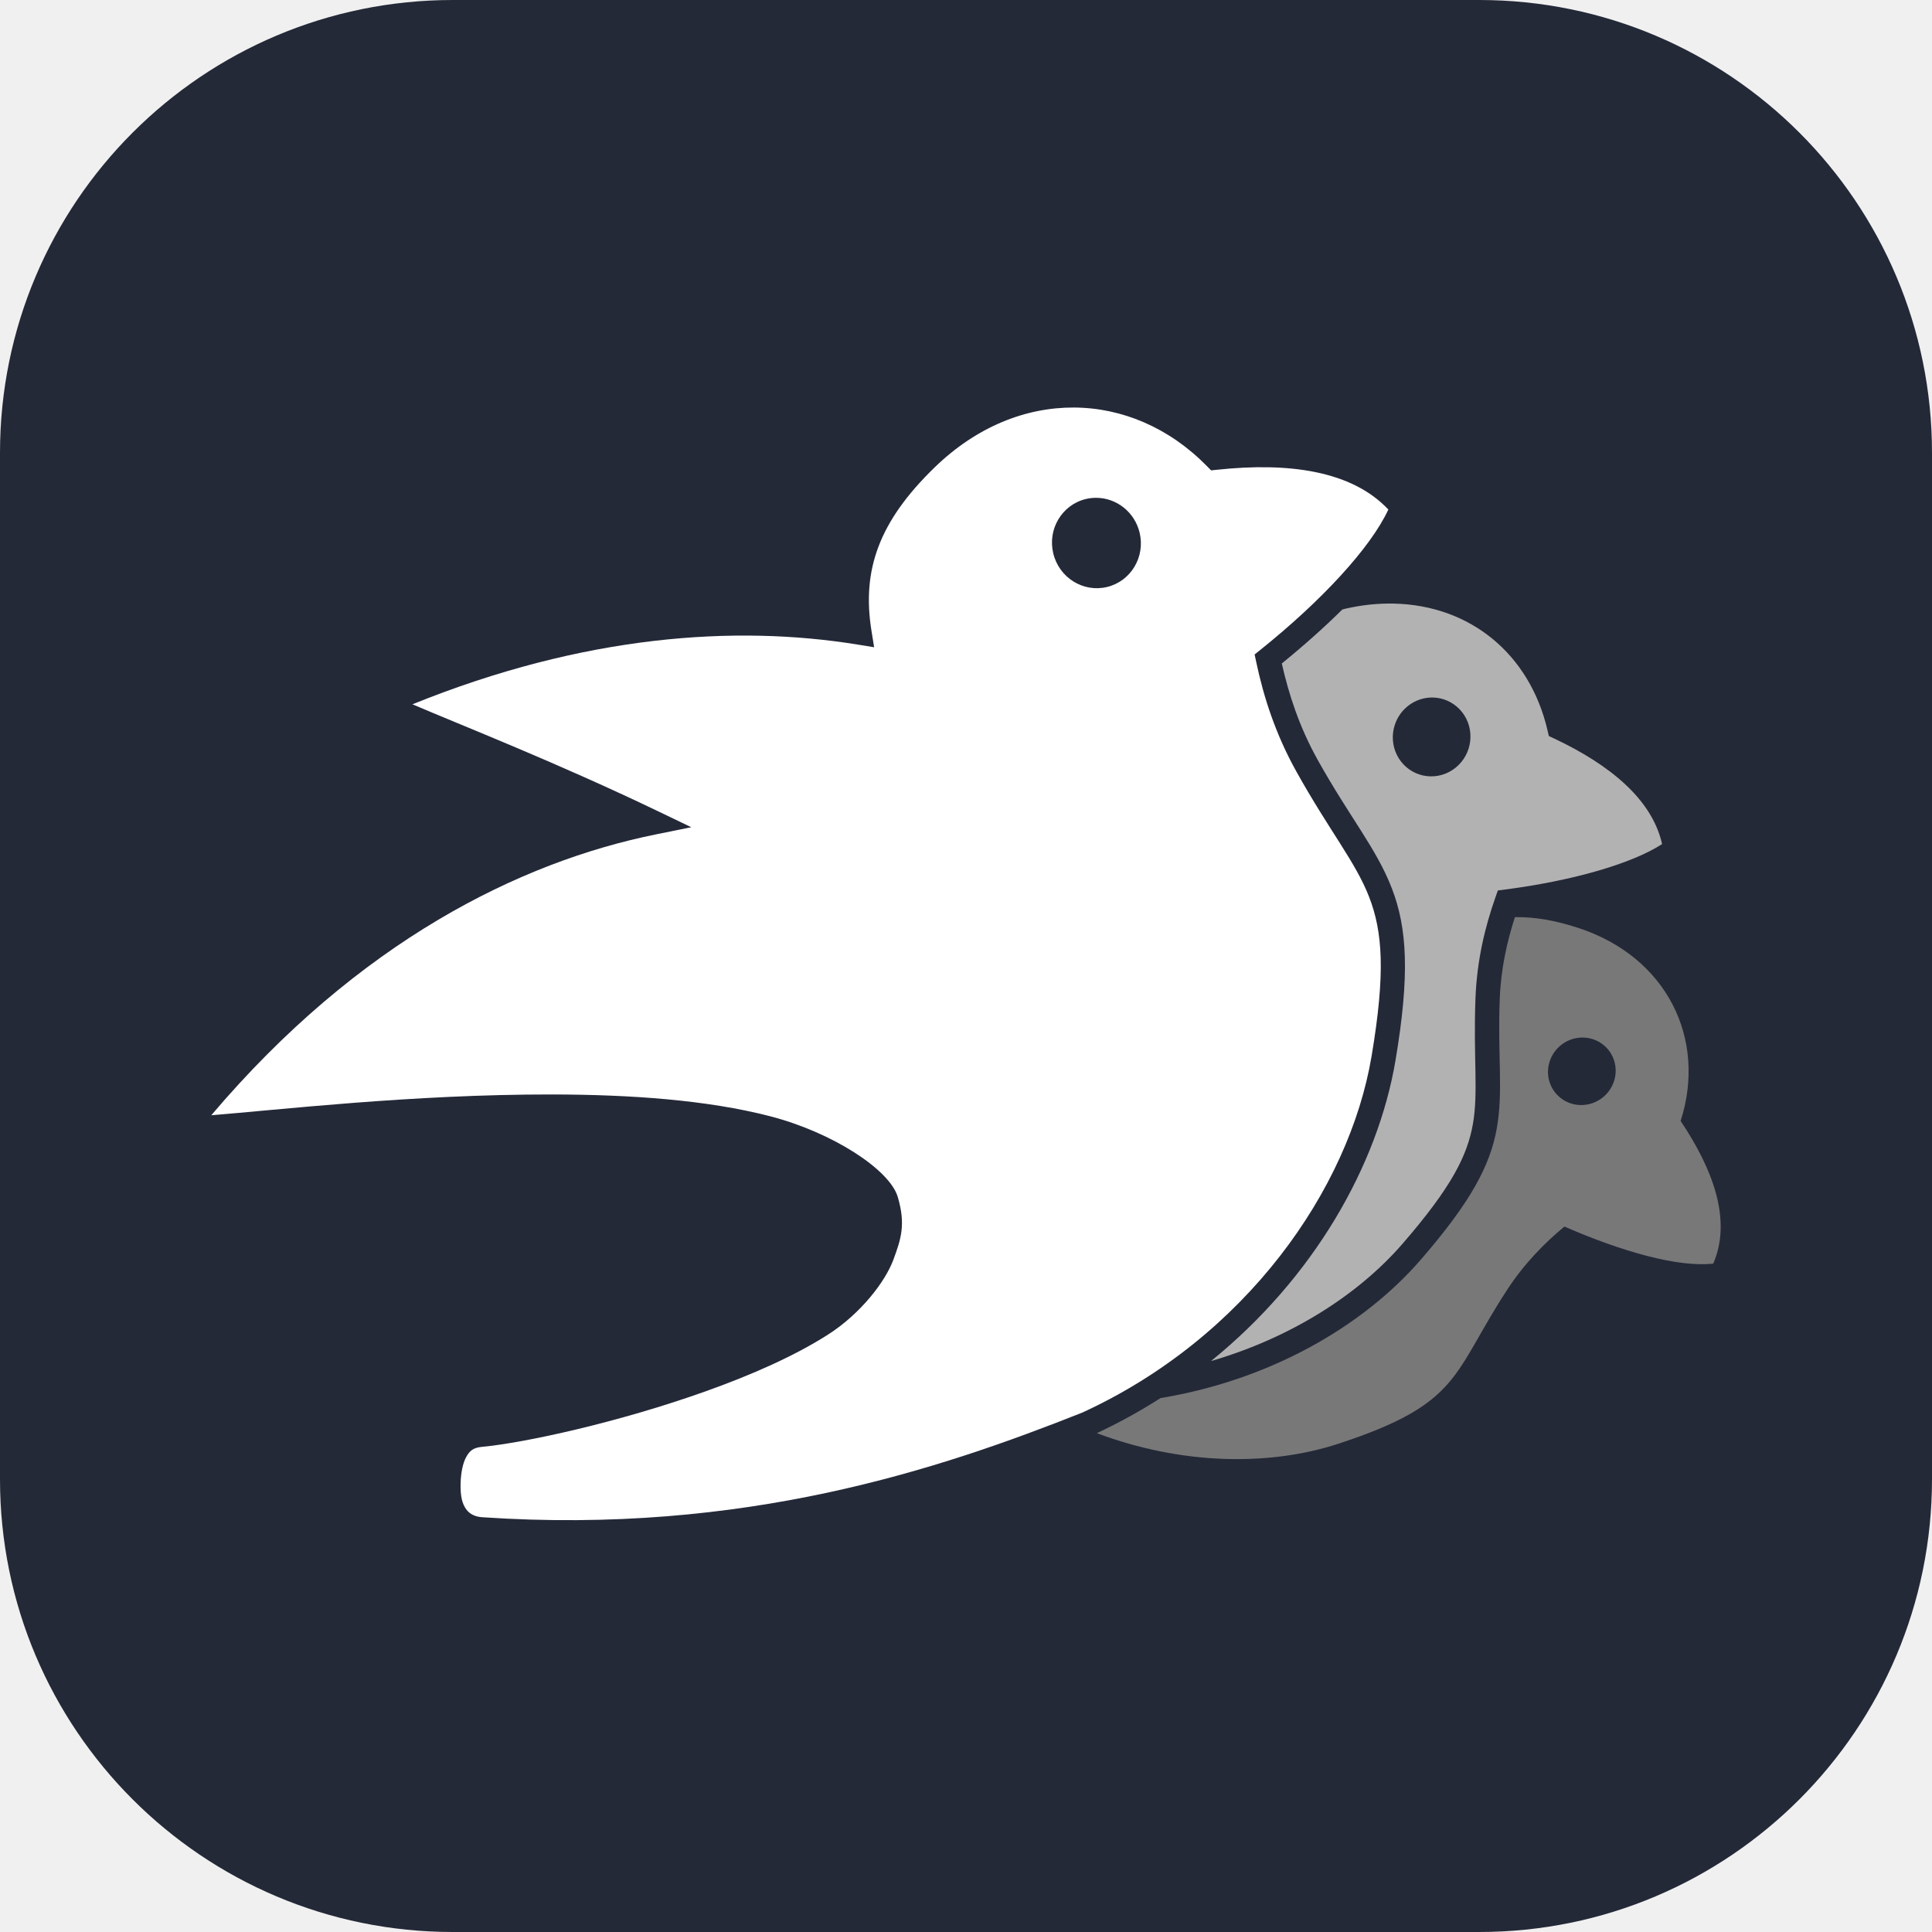
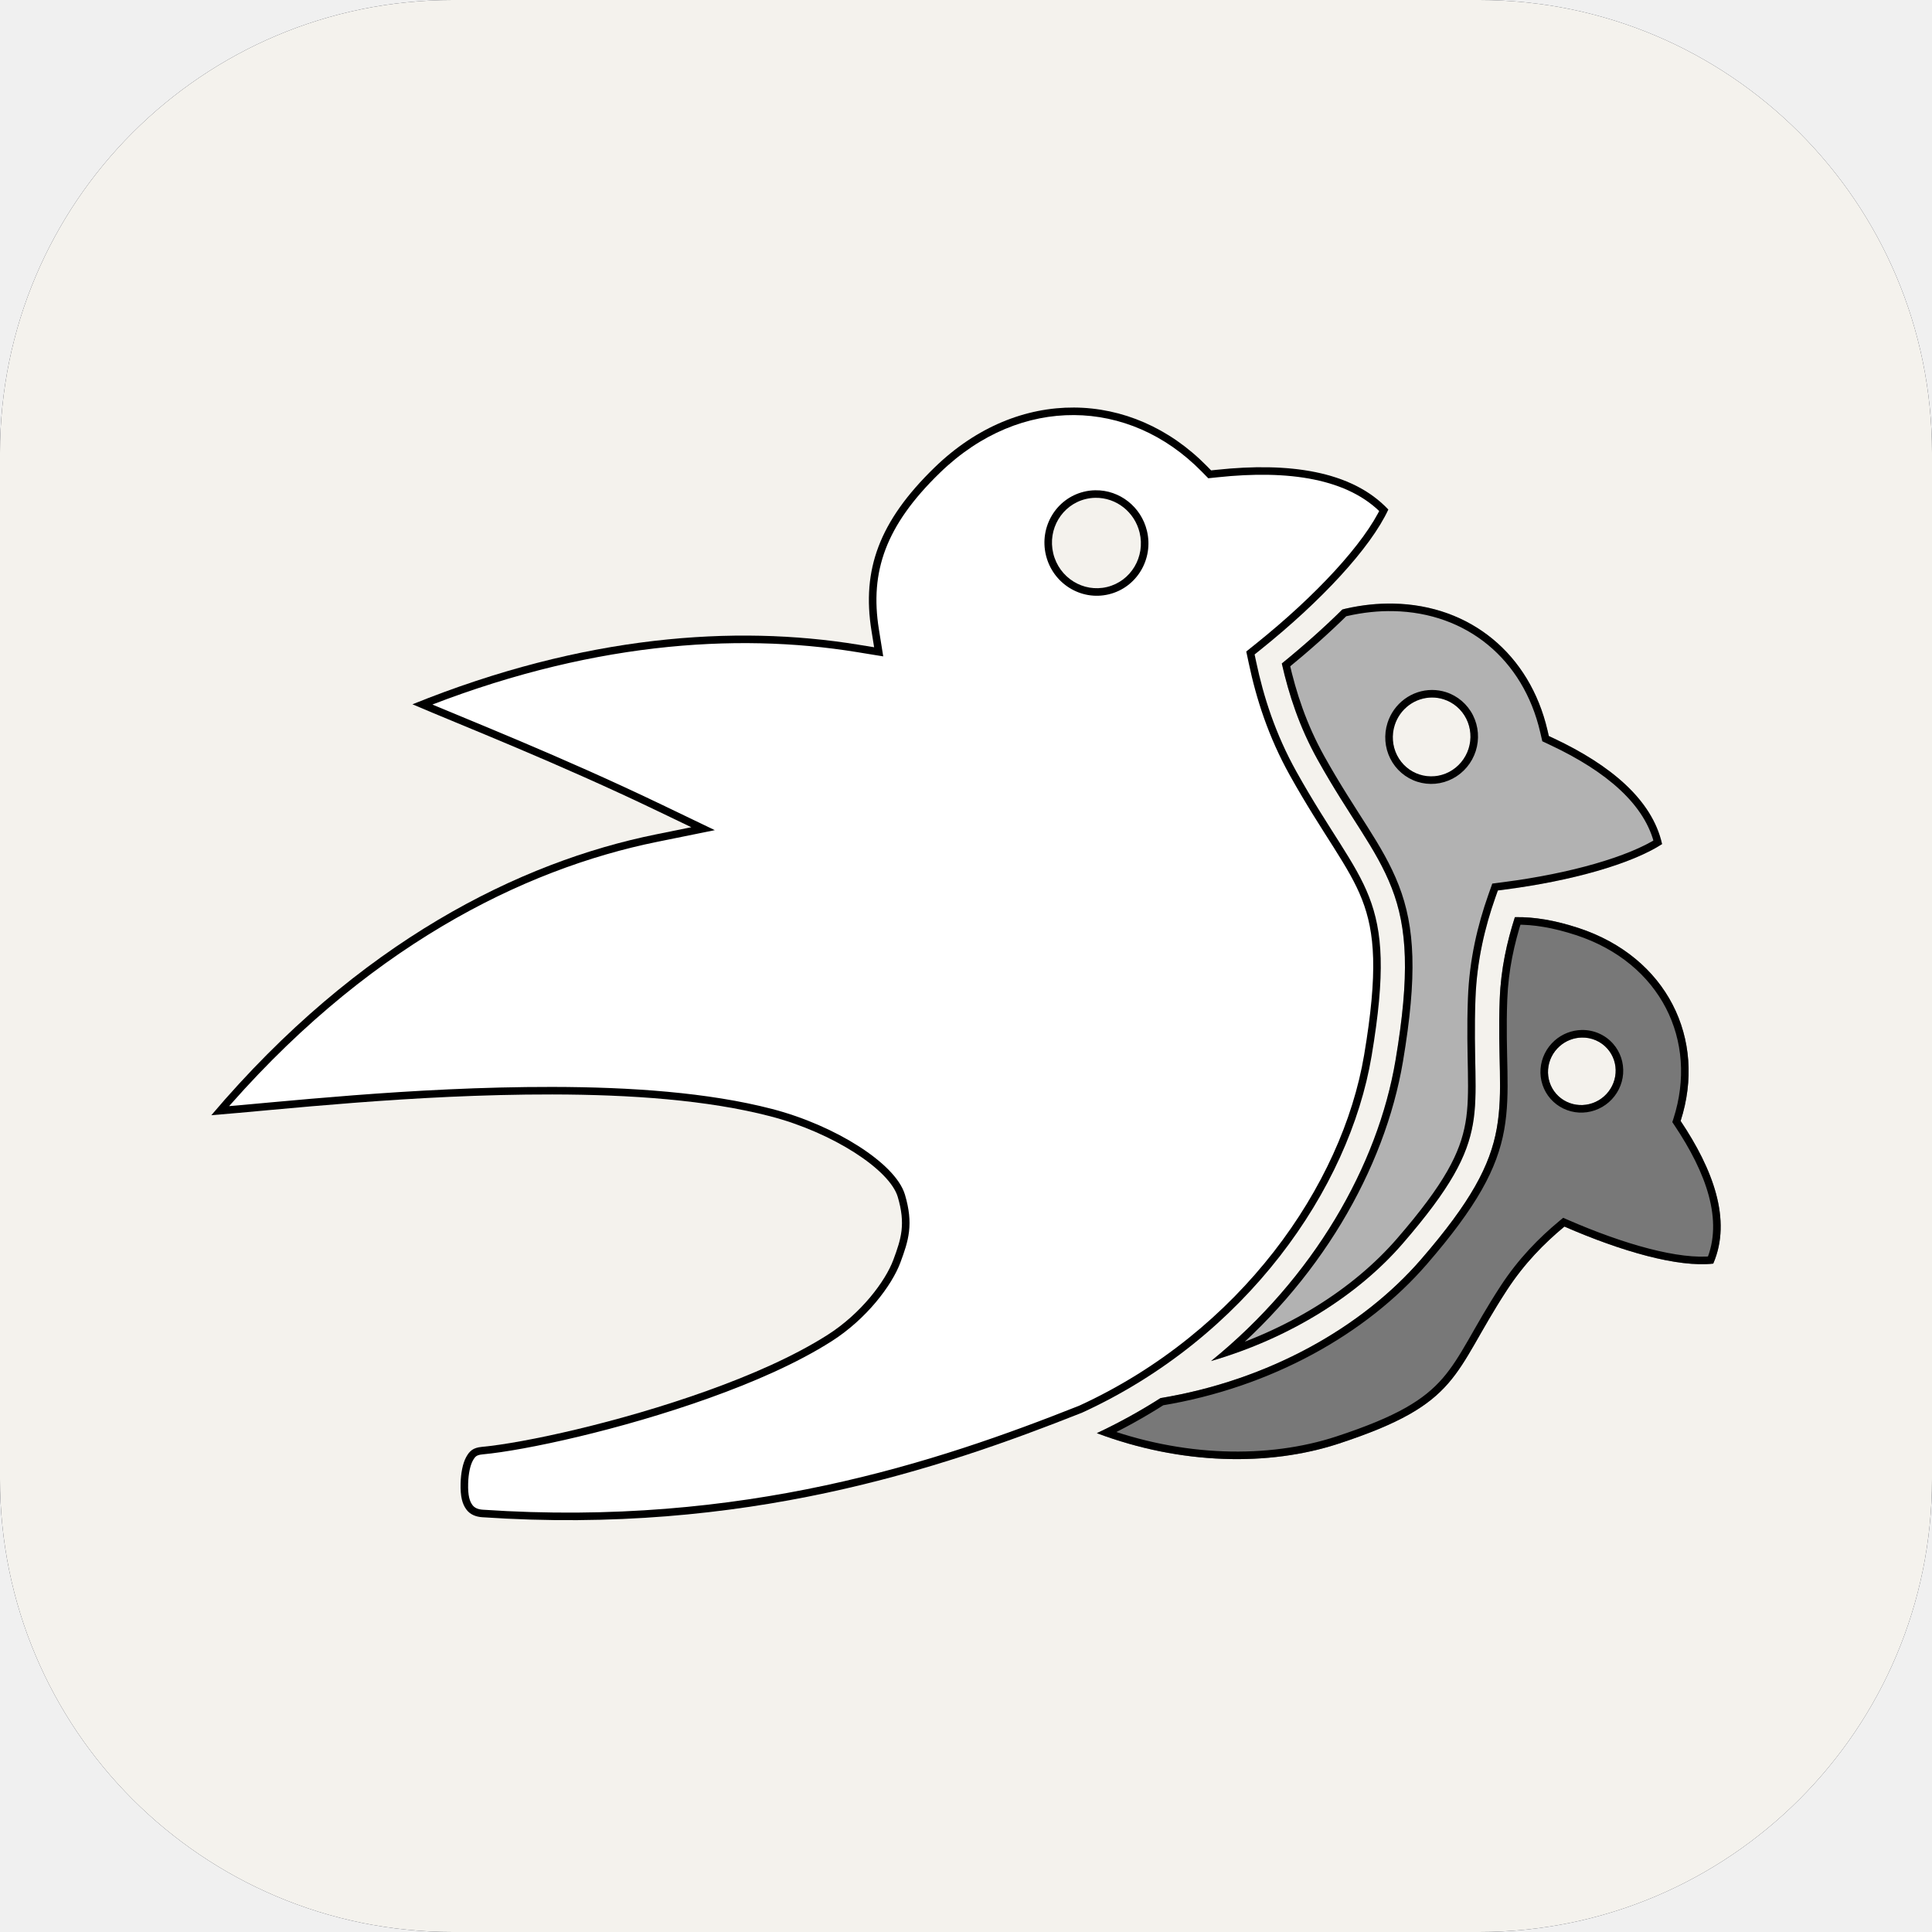
<svg xmlns="http://www.w3.org/2000/svg" width="256" height="256" viewBox="0 0 256 256" fill="none" id="bevy">
  <style>
#bevy {
    rect {fill: #242938}

    @media (prefers-color-scheme: light) {
        rect {fill: #F4F2ED}
    }
}
</style>
  <rect width="256" height="256" rx="60" fill="#242938" />
  <path d="M200.778 121.534C200.761 121.534 200.745 121.534 200.728 121.534C199.684 124.801 198.876 128.35 198.723 132.392C198.434 139.983 199.205 144.602 198.331 149.519C197.458 154.436 194.875 159.276 188.305 166.866C180.484 175.9 168.09 182.891 153.775 185.254C151.11 186.955 148.298 188.514 145.339 189.901C156.482 194.096 168.135 194.324 177.373 191.293C193.647 185.952 192.387 182.116 199.679 170.942C201.977 167.421 204.629 164.734 207.293 162.527C214.882 165.836 222.357 167.961 227.014 167.434C229.518 161.629 226.953 154.897 222.691 148.533C226.187 137.673 220.882 126.799 209.132 122.954C206.067 121.952 203.313 121.48 200.778 121.529L200.778 121.534ZM209.592 137.479C210.238 137.465 210.877 137.591 211.465 137.848C212.052 138.105 212.575 138.486 212.997 138.966C213.382 139.404 213.676 139.914 213.861 140.469C214.046 141.024 214.119 141.611 214.075 142.198C214.032 142.785 213.873 143.36 213.609 143.889C213.344 144.419 212.978 144.894 212.531 145.286C211.631 146.078 210.458 146.486 209.272 146.421C208.086 146.355 206.983 145.822 206.205 144.938C205.82 144.501 205.527 143.99 205.342 143.435C205.157 142.881 205.084 142.293 205.128 141.707C205.171 141.12 205.329 140.545 205.594 140.015C205.859 139.485 206.225 139.011 206.671 138.619C207.483 137.905 208.52 137.501 209.592 137.479ZM136.767 185.811C136.902 185.891 137.041 185.961 137.177 186.04C137.316 185.988 137.458 185.933 137.597 185.88C137.32 185.855 137.044 185.838 136.767 185.811Z" fill="#787878" />
  <path d="M142.322 54C135.96 53.963 129.437 56.501 123.831 61.945C116.468 69.094 114.181 75.531 115.472 83.561L115.826 85.764L113.625 85.406C97.449 82.785 77.428 84.109 54.65 93.323C61.346 96.194 73.636 100.984 87.275 107.534L91.599 109.612L86.898 110.564C68.889 114.215 47.519 124.759 28 147.772C36.732 147.093 54.577 144.993 73.189 145.022C83.535 145.038 93.731 145.753 102.038 147.907C110.345 150.061 117.894 154.99 118.958 158.601C120.022 162.213 119.418 164.114 118.37 166.939C117.322 169.764 114.1 174.056 109.642 176.889C105.184 179.722 99.528 182.198 93.651 184.303C81.897 188.512 69.388 191.202 63.866 191.715C62.692 191.824 62.223 192.246 61.771 193.067C61.319 193.888 61.069 195.179 61.032 196.529C60.983 198.331 61.264 199.272 61.773 199.986C62.282 200.7 63.077 200.985 63.896 201.041C98.599 203.389 124.546 194.66 143.392 187.182C165.067 177.244 178.767 157.618 181.741 139.948C183.605 128.876 183.205 123.45 181.408 118.829C179.611 114.208 176.166 110.105 171.795 102.268C168.987 97.233 167.42 92.292 166.449 87.69L166.243 86.721L167.017 86.101C175.048 79.663 181.588 72.633 183.963 67.516C179.091 62.334 170.672 61.239 161.253 62.246L160.479 62.327L159.934 61.772C154.915 56.659 148.685 54.038 142.322 54ZM145.143 65.964C147.905 65.92 150.341 67.835 151.003 70.567C151.781 73.786 149.851 77.014 146.693 77.778C143.534 78.542 140.342 76.553 139.564 73.334C138.785 70.116 140.715 66.888 143.874 66.124C144.29 66.024 144.715 65.97 145.143 65.964Z" fill="#FFFFFF" />
  <path d="M184.657 79.978C182.622 79.936 180.491 80.15 178.289 80.652C178.141 80.686 178.011 80.727 177.865 80.762C175.443 83.156 172.739 85.56 169.845 87.916C170.777 92.027 172.16 96.312 174.607 100.699C178.854 108.314 182.355 112.378 184.409 117.661C186.464 122.944 186.821 129.158 184.915 140.48C182.552 154.515 174.008 169.378 160.461 180.35C170.976 177.283 179.938 171.625 185.872 164.771C192.276 157.372 194.413 153.187 195.162 148.969C195.911 144.752 195.209 140.129 195.507 132.286C195.7 127.232 196.776 122.811 198.145 118.924L198.474 117.992L199.456 117.863C208.22 116.726 216.141 114.49 220.235 111.847C218.92 105.933 213.333 101.345 205.934 97.857L205.228 97.525L205.052 96.765C202.705 86.688 194.837 80.189 184.657 79.978ZM189.751 92.424C190.275 92.423 190.795 92.504 191.293 92.663C192.59 93.078 193.667 94.001 194.286 95.229C194.904 96.457 195.015 97.89 194.592 99.212C194.383 99.866 194.049 100.474 193.61 101C193.171 101.527 192.635 101.961 192.033 102.279C191.43 102.597 190.774 102.792 190.1 102.853C189.426 102.913 188.748 102.839 188.106 102.634C186.808 102.219 185.732 101.296 185.113 100.068C184.494 98.84 184.384 97.407 184.807 96.085C185.146 95.024 185.808 94.097 186.697 93.439C187.587 92.78 188.656 92.425 189.751 92.424Z" fill="#B2B2B2" />
+   <g clip-path="url(#clip0_134_13)">
+     <path d="M196 0H60C26.863 0 0 26.863 0 60V196C0 229.137 26.863 256 60 256H196C229.137 256 256 229.137 256 196V60C256 26.863 229.137 0 196 0Z" fill="#F4F2ED" />
+     <path d="M200.778 121.534C200.761 121.534 200.745 121.534 200.728 121.534C199.684 124.801 198.876 128.35 198.723 132.392C198.434 139.983 199.205 144.602 198.331 149.519C197.458 154.436 194.875 159.276 188.305 166.866C180.484 175.9 168.09 182.891 153.775 185.254C151.11 186.955 148.298 188.514 145.339 189.901C156.482 194.096 168.135 194.324 177.373 191.293C193.647 185.952 192.387 182.116 199.679 170.942C201.977 167.421 204.629 164.734 207.293 162.527C214.882 165.836 222.357 167.961 227.014 167.434C229.518 161.629 226.953 154.897 222.691 148.533C226.187 137.673 220.882 126.799 209.132 122.954C206.067 121.952 203.313 121.48 200.778 121.529V121.534ZM209.592 137.479C210.238 137.465 210.877 137.591 211.465 137.848C212.052 138.105 212.575 138.486 212.997 138.966C213.382 139.404 213.676 139.914 213.861 140.469C214.046 141.024 214.119 141.611 214.075 142.198C214.032 142.785 213.873 143.36 213.609 143.889C213.344 144.419 212.978 144.894 212.531 145.286C211.631 146.078 210.458 146.486 209.272 146.421C208.086 146.355 206.983 145.822 206.205 144.938C205.82 144.501 205.527 143.99 205.342 143.435C205.157 142.881 205.084 142.293 205.128 141.707C205.171 141.12 205.329 140.545 205.594 140.015C205.859 139.485 206.225 139.011 206.671 138.619C207.483 137.905 208.52 137.501 209.592 137.479ZM136.767 185.811C136.902 185.891 137.041 185.961 137.177 186.04C137.316 185.988 137.458 185.933 137.597 185.88C137.32 185.855 137.044 185.838 136.767 185.811Z" fill="#787878" />
+     <path d="M142.322 54C135.96 53.963 129.437 56.501 123.831 61.945C116.468 69.094 114.181 75.531 115.472 83.561L115.826 85.764L113.625 85.406C97.449 82.785 77.428 84.109 54.65 93.323C61.346 96.194 73.636 100.984 87.275 107.534L91.599 109.612L86.898 110.564C68.889 114.215 47.519 124.759 28 147.772C36.732 147.093 54.577 144.993 73.189 145.022C83.535 145.038 93.731 145.753 102.038 147.907C110.345 150.061 117.894 154.99 118.958 158.601C120.022 162.213 119.418 164.114 118.37 166.939C117.322 169.764 114.1 174.056 109.642 176.889C105.184 179.722 99.528 182.198 93.651 184.303C81.897 188.512 69.388 191.202 63.866 191.715C62.692 191.824 62.223 192.246 61.771 193.067C61.319 193.888 61.069 195.179 61.032 196.529C60.983 198.331 61.264 199.272 61.773 199.986C62.282 200.7 63.077 200.985 63.896 201.041C98.599 203.389 124.546 194.66 143.392 187.182C165.067 177.244 178.767 157.618 181.741 139.948C183.605 128.876 183.205 123.45 181.408 118.829C179.611 114.208 176.166 110.105 171.795 102.268C168.987 97.233 167.42 92.292 166.449 87.69L166.243 86.721L167.017 86.101C175.048 79.663 181.588 72.633 183.963 67.516C179.091 62.334 170.672 61.239 161.253 62.246L160.479 62.327L159.934 61.772C154.915 56.659 148.685 54.038 142.322 54ZM145.143 65.964C147.905 65.92 150.341 67.835 151.003 70.567C151.781 73.786 149.851 77.014 146.693 77.778C143.534 78.542 140.342 76.553 139.564 73.334C138.785 70.116 140.715 66.888 143.874 66.124C144.29 66.024 144.715 65.97 145.143 65.964Z" fill="white" />
+     <path d="M184.657 79.978C182.622 79.936 180.491 80.15 178.289 80.652C178.141 80.686 178.011 80.727 177.865 80.762C175.443 83.156 172.739 85.56 169.845 87.916C170.777 92.027 172.16 96.312 174.607 100.699C178.854 108.314 182.355 112.378 184.409 117.661C186.464 122.944 186.821 129.158 184.915 140.48C182.552 154.515 174.008 169.378 160.461 180.35C170.976 177.283 179.938 171.625 185.872 164.771C192.276 157.372 194.413 153.187 195.162 148.969C195.911 144.752 195.209 140.129 195.507 132.286C195.7 127.232 196.776 122.811 198.145 118.924L198.474 117.992L199.456 117.863C208.22 116.726 216.141 114.49 220.235 111.847C218.92 105.933 213.333 101.345 205.934 97.857L205.228 97.525L205.052 96.765C202.705 86.688 194.837 80.189 184.657 79.978ZM189.751 92.424C190.275 92.423 190.795 92.504 191.293 92.663C192.59 93.078 193.667 94.001 194.286 95.229C194.904 96.457 195.015 97.89 194.592 99.212C194.383 99.866 194.049 100.474 193.61 101C193.171 101.527 192.635 101.961 192.033 102.279C191.43 102.597 190.774 102.792 190.1 102.853C189.426 102.913 188.748 102.839 188.106 102.634C186.808 102.219 185.732 101.296 185.113 100.068C184.494 98.84 184.384 97.407 184.807 96.085C185.146 95.024 185.808 94.097 186.697 93.439C187.587 92.78 188.656 92.425 189.751 92.424Z" fill="#B2B2B2" />
+     <mask id="mask0_134_13" style="mask-type:luminance" maskUnits="userSpaceOnUse" x="28" y="54" width="200" height="148">
+       <path d="M200.778 121.534C200.761 121.534 200.745 121.534 200.728 121.534C199.684 124.801 198.876 128.35 198.723 132.392C198.434 139.983 199.205 144.602 198.331 149.519C197.458 154.436 194.875 159.276 188.305 166.866C180.484 175.9 168.09 182.891 153.775 185.254C151.11 186.955 148.298 188.514 145.339 189.901C156.482 194.096 168.135 194.324 177.373 191.293C193.647 185.952 192.387 182.116 199.679 170.942C201.977 167.421 204.629 164.734 207.293 162.527C214.882 165.836 222.357 167.961 227.014 167.434C229.518 161.629 226.953 154.897 222.691 148.533C226.187 137.673 220.882 126.799 209.132 122.954C206.067 121.952 203.313 121.48 200.778 121.529V121.534ZM209.592 137.479C210.238 137.465 210.877 137.591 211.465 137.848C212.052 138.105 212.575 138.486 212.997 138.966C213.382 139.404 213.676 139.914 213.861 140.469C214.046 141.024 214.119 141.611 214.075 142.198C214.032 142.785 213.873 143.36 213.609 143.889C213.344 144.419 212.978 144.894 212.531 145.286C211.631 146.078 210.458 146.486 209.272 146.421C208.086 146.355 206.983 145.822 206.205 144.938C205.82 144.501 205.527 143.99 205.342 143.435C205.157 142.881 205.084 142.293 205.128 141.707C205.171 141.12 205.329 140.545 205.594 140.015C205.859 139.485 206.225 139.011 206.671 138.619C207.483 137.905 208.52 137.501 209.592 137.479ZM136.767 185.811C136.902 185.891 137.041 185.961 137.177 186.04C137.316 185.988 137.458 185.933 137.597 185.88C137.32 185.855 137.044 185.838 136.767 185.811Z" fill="white" />
+       <path d="M142.322 54C135.96 53.963 129.437 56.501 123.831 61.945C116.468 69.094 114.181 75.531 115.472 83.561L115.826 85.764L113.625 85.406C97.449 82.785 77.428 84.109 54.65 93.323C61.346 96.194 73.636 100.984 87.275 107.534L91.599 109.612L86.898 110.564C68.889 114.215 47.519 124.759 28 147.772C36.732 147.093 54.577 144.993 73.189 145.022C83.535 145.038 93.731 145.753 102.038 147.907C110.345 150.061 117.894 154.99 118.958 158.601C120.022 162.213 119.418 164.114 118.37 166.939C117.322 169.764 114.1 174.056 109.642 176.889C105.184 179.722 99.528 182.198 93.651 184.303C81.897 188.512 69.388 191.202 63.866 191.715C62.692 191.824 62.223 192.246 61.771 193.067C61.319 193.888 61.069 195.179 61.032 196.529C60.983 198.331 61.264 199.272 61.773 199.986C62.282 200.7 63.077 200.985 63.896 201.041C98.599 203.389 124.546 194.66 143.392 187.182C165.067 177.244 178.767 157.618 181.741 139.948C183.605 128.876 183.205 123.45 181.408 118.829C179.611 114.208 176.166 110.105 171.795 102.268C168.987 97.233 167.42 92.292 166.449 87.69L166.243 86.721L167.017 86.101C175.048 79.663 181.588 72.633 183.963 67.516C179.091 62.334 170.672 61.239 161.253 62.246L160.479 62.327L159.934 61.772C154.915 56.659 148.685 54.038 142.322 54ZM145.143 65.964C147.905 65.92 150.341 67.835 151.003 70.567C151.781 73.786 149.851 77.014 146.693 77.778C143.534 78.542 140.342 76.553 139.564 73.334C138.785 70.116 140.715 66.888 143.874 66.124C144.29 66.024 144.715 65.97 145.143 65.964Z" fill="white" />
+       <path d="M184.657 79.978C182.622 79.936 180.491 80.15 178.289 80.652C178.141 80.686 178.011 80.727 177.865 80.762C175.443 83.156 172.739 85.56 169.845 87.916C170.777 92.027 172.16 96.312 174.607 100.699C178.854 108.314 182.355 112.378 184.409 117.661C186.464 122.944 186.821 129.158 184.915 140.48C182.552 154.515 174.008 169.378 160.461 180.35C170.976 177.283 179.938 171.625 185.872 164.771C192.276 157.372 194.413 153.187 195.162 148.969C195.911 144.752 195.209 140.129 195.507 132.286C195.7 127.232 196.776 122.811 198.145 118.924L198.474 117.992L199.456 117.863C208.22 116.726 216.141 114.49 220.235 111.847C218.92 105.933 213.333 101.345 205.934 97.857L205.228 97.525L205.052 96.765C202.705 86.688 194.837 80.189 184.657 79.978ZM189.751 92.424C190.275 92.423 190.795 92.504 191.293 92.663C192.59 93.078 193.667 94.001 194.286 95.229C194.904 96.457 195.015 97.89 194.592 99.212C194.383 99.866 194.049 100.474 193.61 101C193.171 101.527 192.635 101.961 192.033 102.279C191.43 102.597 190.774 102.792 190.1 102.853C189.426 102.913 188.748 102.839 188.106 102.634C186.808 102.219 185.732 101.296 185.113 100.068C184.494 98.84 184.384 97.407 184.807 96.085C185.146 95.024 185.808 94.097 186.697 93.439C187.587 92.78 188.656 92.425 189.751 92.424Z" fill="white" />
+     </mask>
+     <g mask="url(#mask0_134_13)">
+       <path d="M200.778 121.534L200.797 122.533L201.841 122.514L201.776 121.471L200.778 121.534ZM200.728 121.534V120.534H199.998L199.775 121.229L200.728 121.534ZM153.775 185.254L153.612 184.267L153.409 184.3L153.236 184.411L153.775 185.254ZM145.339 189.901L144.915 188.996L142.769 190.002L144.987 190.837L145.339 189.901ZM207.293 162.527L207.693 161.61L207.129 161.364L206.655 161.757L207.293 162.527ZM227.014 167.434L227.126 168.428L227.702 168.363L227.932 167.83L227.014 167.434ZM222.691 148.533L221.739 148.227L221.591 148.687L221.86 149.09L222.691 148.533ZM200.778 121.529L200.758 120.53L199.715 120.55L199.78 121.592L200.778 121.529ZM115.826 85.764L115.666 86.751L117.033 86.973L116.813 85.605L115.826 85.764ZM113.625 85.406L113.786 84.419L113.785 84.419L113.625 85.406ZM54.65 93.323L54.275 92.396L52.05 93.297L54.256 94.243L54.65 93.323ZM91.6 109.612L91.798 110.592L94.717 110L92.033 108.71L91.6 109.612ZM28 147.772L27.238 147.125L25.686 148.955L28.078 148.769L28 147.772ZM143.392 187.182L143.76 188.112L143.785 188.102L143.808 188.091L143.392 187.182ZM166.449 87.69L167.428 87.484L167.427 87.482L166.449 87.69ZM166.243 86.721L165.618 85.94L165.137 86.326L165.265 86.928L166.243 86.721ZM183.963 67.516L184.87 67.937L185.154 67.323L184.691 66.831L183.963 67.516ZM161.253 62.246L161.357 63.241L161.359 63.241L161.253 62.246ZM160.479 62.327L159.765 63.028L160.103 63.372L160.583 63.322L160.479 62.327ZM159.934 61.772L160.648 61.072L160.647 61.071L159.934 61.772ZM143.874 66.124L143.64 65.152L143.639 65.152L143.874 66.124ZM178.289 80.652L178.067 79.677L178.065 79.677L178.289 80.652ZM177.865 80.762L177.633 79.789L177.361 79.854L177.162 80.051L177.865 80.762ZM169.845 87.916L169.214 87.141L168.733 87.532L168.87 88.137L169.845 87.916ZM160.461 180.35L159.832 179.573L160.741 181.31L160.461 180.35ZM198.474 117.992L198.344 117.001L197.735 117.081L197.531 117.66L198.474 117.992ZM199.456 117.863L199.327 116.871L199.325 116.872L199.456 117.863ZM220.235 111.847L220.778 112.687L221.363 112.31L221.211 111.63L220.235 111.847ZM205.228 97.525L204.254 97.751L204.364 98.222L204.802 98.429L205.228 97.525ZM200.759 120.534C200.763 120.534 200.763 120.534 200.758 120.534C200.754 120.534 200.752 120.534 200.746 120.534C200.742 120.534 200.735 120.534 200.728 120.534V122.534C200.734 122.534 200.733 122.534 200.748 122.534C200.759 122.534 200.777 122.534 200.797 122.533L200.759 120.534ZM199.775 121.229C198.712 124.556 197.881 128.197 197.723 132.354L199.722 132.43C199.871 128.502 200.655 125.045 201.68 121.838L199.775 121.229ZM197.723 132.354C197.577 136.186 197.699 139.279 197.746 141.976C197.794 144.685 197.766 146.987 197.347 149.344L199.316 149.694C199.771 147.134 199.794 144.668 199.746 141.941C199.698 139.201 199.579 136.189 199.722 132.43L197.723 132.354ZM197.347 149.344C196.52 153.998 194.075 158.673 187.549 166.212L189.061 167.521C195.675 159.88 198.396 154.874 199.316 149.694L197.347 149.344ZM187.549 166.212C179.894 175.054 167.718 181.939 153.612 184.267L153.937 186.24C168.463 183.843 181.074 176.747 189.061 167.521L187.549 166.212ZM153.236 184.411C150.608 186.089 147.833 187.627 144.915 188.996L145.764 190.806C148.763 189.4 151.613 187.82 154.313 186.097L153.236 184.411ZM144.987 190.837C156.322 195.104 168.21 195.352 177.685 192.243L177.061 190.342C168.06 193.296 156.642 193.088 145.692 188.965L144.987 190.837ZM177.685 192.243C185.884 189.552 189.842 187.187 192.648 183.961C194.033 182.37 195.109 180.602 196.272 178.584C197.443 176.554 198.713 174.252 200.517 171.488L198.842 170.395C196.999 173.218 195.692 175.586 194.54 177.585C193.38 179.597 192.386 181.216 191.14 182.649C188.685 185.47 185.136 187.693 177.061 190.342L177.685 192.243ZM200.517 171.488C202.747 168.071 205.325 165.456 207.931 163.297L206.655 161.757C203.934 164.012 201.206 166.772 198.842 170.395L200.517 171.488ZM206.893 163.444C210.722 165.113 214.539 166.492 218.002 167.387C221.447 168.278 224.619 168.711 227.126 168.428L226.902 166.441C224.752 166.683 221.857 166.318 218.503 165.451C215.167 164.588 211.452 163.25 207.693 161.61L206.893 163.444ZM227.932 167.83C230.657 161.513 227.807 154.374 223.522 147.977L221.86 149.09C226.1 155.42 228.379 161.745 226.096 167.038L227.932 167.83ZM223.643 148.84C227.311 137.445 221.705 126.016 209.443 122.004L208.821 123.905C220.059 127.582 225.063 137.902 221.739 148.227L223.643 148.84ZM209.443 122.004C206.3 120.976 203.432 120.477 200.758 120.53L200.797 122.529C203.194 122.482 205.835 122.928 208.821 123.905L209.443 122.004ZM199.78 121.592V121.596L201.776 121.471V121.467L199.78 121.592ZM209.613 138.478C210.115 138.468 210.61 138.566 211.064 138.764L211.865 136.932C211.143 136.616 210.361 136.463 209.571 136.479L209.613 138.478ZM211.064 138.764C211.518 138.963 211.921 139.257 212.247 139.627L213.748 138.306C213.229 137.715 212.586 137.247 211.865 136.932L211.064 138.764ZM212.246 139.626C212.543 139.964 212.769 140.357 212.912 140.785L214.809 140.153C214.582 139.472 214.222 138.844 213.748 138.306L212.246 139.626ZM212.912 140.785C213.055 141.214 213.112 141.669 213.078 142.124L215.073 142.272C215.125 141.554 215.036 140.834 214.809 140.153L212.912 140.785ZM213.078 142.124C213.044 142.58 212.921 143.028 212.714 143.442L214.503 144.337C214.826 143.691 215.02 142.989 215.073 142.272L213.078 142.124ZM212.714 143.442C212.507 143.856 212.221 144.228 211.871 144.535L213.192 146.037C213.734 145.56 214.18 144.982 214.503 144.337L212.714 143.442ZM211.871 144.535C211.165 145.155 210.249 145.473 209.327 145.422L209.217 147.419C210.668 147.499 212.096 147 213.192 146.037L211.871 144.535ZM209.327 145.422C208.406 145.372 207.554 144.958 206.956 144.278L205.454 145.599C206.411 146.686 207.766 147.339 209.217 147.419L209.327 145.422ZM206.956 144.278C206.66 143.941 206.434 143.547 206.291 143.119L204.394 143.752C204.621 144.433 204.981 145.06 205.454 145.599L206.956 144.278ZM206.291 143.119C206.148 142.691 206.091 142.236 206.125 141.78L204.13 141.633C204.077 142.351 204.167 143.071 204.394 143.752L206.291 143.119ZM206.125 141.78C206.159 141.324 206.282 140.876 206.489 140.462L204.7 139.568C204.377 140.214 204.183 140.915 204.13 141.633L206.125 141.78ZM206.489 140.462C206.696 140.048 206.982 139.677 207.332 139.37L206.011 137.867C205.468 138.345 205.023 138.922 204.7 139.568L206.489 140.462ZM207.331 139.37C207.968 138.811 208.778 138.496 209.613 138.478L209.572 136.479C208.261 136.506 206.999 136.999 206.011 137.867L207.331 139.37ZM142.328 53C135.684 52.962 128.913 55.616 123.134 61.227L124.527 62.662C129.96 57.387 136.237 54.965 142.316 55L142.328 53ZM123.134 61.227C119.385 64.868 116.87 68.383 115.471 72.068C114.068 75.765 113.816 79.562 114.485 83.719L116.46 83.402C115.837 79.529 116.083 76.094 117.341 72.777C118.604 69.449 120.914 66.171 124.527 62.662L123.134 61.227ZM114.485 83.719L114.839 85.922L116.813 85.605L116.46 83.402L114.485 83.719ZM115.986 84.777L113.786 84.419L113.465 86.393L115.666 86.751L115.986 84.777ZM113.785 84.419C97.422 81.767 77.217 83.116 54.275 92.396L55.025 94.25C77.64 85.102 97.476 83.802 113.465 86.393L113.785 84.419ZM54.256 94.243C60.991 97.129 73.228 101.898 86.842 108.435L87.708 106.632C74.044 100.071 61.702 95.258 55.044 92.404L54.256 94.243ZM86.842 108.435L91.166 110.513L92.033 108.71L87.708 106.632L86.842 108.435ZM91.401 108.632L86.7 109.584L87.097 111.545L91.798 110.592L91.401 108.632ZM86.7 109.584C68.466 113.28 46.899 123.945 27.238 147.125L28.763 148.419C48.139 125.574 69.312 115.15 87.097 111.545L86.7 109.584ZM28.078 148.769C36.86 148.086 54.629 145.993 73.188 146.022L73.191 144.022C54.526 143.993 36.604 146.1 27.923 146.775L28.078 148.769ZM73.188 146.022C83.504 146.038 93.602 146.753 101.787 148.875L102.289 146.939C93.861 144.754 83.566 144.038 73.191 144.022L73.188 146.022ZM101.787 148.875C105.841 149.926 109.708 151.655 112.676 153.55C114.16 154.498 115.4 155.474 116.321 156.411C117.255 157.361 117.799 158.206 117.999 158.884L119.917 158.318C119.585 157.19 118.786 156.065 117.747 155.008C116.694 153.937 115.327 152.87 113.752 151.864C110.603 149.854 106.542 148.042 102.289 146.939L101.787 148.875ZM117.999 158.884C118.5 160.587 118.593 161.828 118.463 162.949C118.33 164.095 117.959 165.173 117.433 166.591L119.308 167.287C119.83 165.88 120.285 164.595 120.449 163.181C120.617 161.742 120.479 160.227 119.917 158.318L117.999 158.884ZM117.433 166.591C116.47 169.188 113.401 173.315 109.105 176.045L110.178 177.733C114.798 174.797 118.175 170.34 119.308 167.287L117.433 166.591ZM109.105 176.045C104.736 178.822 99.158 181.269 93.314 183.362L93.988 185.244C99.897 183.128 105.631 180.623 110.178 177.733L109.105 176.045ZM93.314 183.362C81.618 187.55 69.192 190.216 63.773 190.719L63.959 192.711C69.585 192.188 82.177 189.474 93.988 185.244L93.314 183.362ZM63.773 190.719C63.083 190.783 62.488 190.95 61.979 191.302C61.474 191.651 61.153 192.116 60.895 192.585L62.647 193.549C62.842 193.196 62.981 193.04 63.117 192.946C63.249 192.855 63.475 192.756 63.959 192.711L63.773 190.719ZM60.895 192.585C60.331 193.609 60.072 195.085 60.033 196.501L62.032 196.556C62.067 195.272 62.307 194.168 62.647 193.549L60.895 192.585ZM60.033 196.501C59.981 198.416 60.273 199.606 60.959 200.567L62.587 199.405C62.254 198.939 61.986 198.247 62.032 196.556L60.033 196.501ZM60.959 200.567C61.703 201.611 62.836 201.971 63.828 202.038L63.963 200.043C63.317 199.999 62.86 199.788 62.587 199.405L60.959 200.567ZM63.828 202.038C98.747 204.402 124.856 195.613 143.76 188.112L143.023 186.253C124.236 193.707 98.451 202.377 63.963 200.043L63.828 202.038ZM143.808 188.091C165.774 178.019 179.696 158.122 182.727 140.114L180.755 139.782C177.838 157.114 164.36 176.468 142.975 186.273L143.808 188.091ZM182.727 140.114C184.601 128.98 184.235 123.339 182.34 118.467L180.476 119.192C182.175 123.562 182.608 128.773 180.755 139.782L182.727 140.114ZM182.34 118.467C181.403 116.056 180.043 113.802 178.412 111.22C176.772 108.625 174.837 105.669 172.669 101.781L170.922 102.755C173.124 106.704 175.097 109.718 176.721 112.289C178.354 114.873 179.616 116.981 180.476 119.192L182.34 118.467ZM172.669 101.781C169.92 96.853 168.383 92.012 167.428 87.484L165.471 87.897C166.457 92.571 168.054 97.612 170.922 102.755L172.669 101.781ZM167.427 87.482L167.221 86.513L165.265 86.928L165.471 87.898L167.427 87.482ZM166.868 87.501L167.642 86.881L166.392 85.32L165.618 85.94L166.868 87.501ZM167.642 86.881C175.698 80.424 182.393 73.274 184.87 67.937L183.056 67.095C180.783 71.992 174.398 78.902 166.392 85.32L167.642 86.881ZM184.691 66.831C179.473 61.281 170.616 60.239 161.146 61.252L161.359 63.241C170.728 62.239 178.708 63.387 183.234 68.201L184.691 66.831ZM161.149 61.252L160.375 61.333L160.583 63.322L161.357 63.241L161.149 61.252ZM161.193 61.627L160.648 61.072L159.22 62.472L159.765 63.028L161.193 61.627ZM160.647 61.071C155.453 55.779 148.972 53.04 142.328 53L142.316 55C148.397 55.036 154.376 57.538 159.22 62.472L160.647 61.071ZM145.158 66.964C147.44 66.928 149.477 68.513 150.031 70.803L151.975 70.332C151.206 67.157 148.369 64.913 145.127 64.964L145.158 66.964ZM150.031 70.803C150.684 73.501 149.063 76.176 146.458 76.806L146.928 78.75C150.64 77.852 152.879 74.07 151.975 70.332L150.031 70.803ZM146.458 76.806C143.853 77.436 141.188 75.798 140.536 73.099L138.592 73.569C139.496 77.307 143.215 79.648 146.928 78.75L146.458 76.806ZM140.536 73.099C139.883 70.4 141.504 67.726 144.109 67.096L143.639 65.152C139.926 66.05 137.688 69.831 138.592 73.569L140.536 73.099ZM144.108 67.096C144.452 67.013 144.804 66.969 145.158 66.964L145.128 64.964C144.626 64.971 144.127 65.034 143.64 65.152L144.108 67.096ZM184.678 78.978C182.558 78.935 180.345 79.158 178.067 79.677L178.511 81.627C180.636 81.143 182.686 80.938 184.636 80.978L184.678 78.978ZM178.065 79.677C177.969 79.699 177.881 79.723 177.812 79.742C177.739 79.762 177.687 79.776 177.633 79.789L178.096 81.735C178.189 81.713 178.275 81.689 178.34 81.671C178.41 81.652 178.461 81.638 178.513 81.626L178.065 79.677ZM177.162 80.051C174.766 82.419 172.086 84.802 169.214 87.141L170.477 88.691C173.391 86.318 176.12 83.893 178.568 81.473L177.162 80.051ZM168.87 88.137C169.816 92.312 171.228 96.694 173.734 101.186L175.48 100.212C173.093 95.93 171.738 91.741 170.821 87.695L168.87 88.137ZM173.734 101.186C175.875 105.025 177.834 107.979 179.485 110.589C181.144 113.21 182.487 115.478 183.477 118.024L185.341 117.299C184.277 114.561 182.843 112.156 181.175 109.52C179.501 106.874 177.586 103.988 175.48 100.212L173.734 101.186ZM183.477 118.024C185.435 123.058 185.823 129.059 183.929 140.314L185.901 140.646C187.818 129.258 187.493 122.831 185.341 117.299L183.477 118.024ZM183.929 140.314C181.61 154.089 173.205 168.741 159.832 179.573L161.091 181.127C174.811 170.015 183.494 154.941 185.901 140.646L183.929 140.314ZM160.741 181.31C171.417 178.196 180.553 172.442 186.628 165.425L185.116 164.116C179.323 170.807 170.534 176.37 160.181 179.39L160.741 181.31ZM186.628 165.425C193.074 157.979 195.35 153.627 196.147 149.144L194.177 148.794C193.475 152.746 191.479 156.765 185.116 164.116L186.628 165.425ZM196.147 149.144C196.54 146.929 196.548 144.631 196.504 141.97C196.459 139.293 196.359 136.211 196.507 132.324L194.508 132.247C194.358 136.204 194.46 139.355 194.504 142.004C194.549 144.67 194.533 146.791 194.177 148.794L196.147 149.144ZM196.507 132.324C196.694 127.393 197.744 123.072 199.088 119.256L197.202 118.591C195.808 122.549 194.705 127.071 194.508 132.247L196.507 132.324ZM199.088 119.257L199.417 118.325L197.531 117.66L197.202 118.591L199.088 119.257ZM198.604 118.984L199.586 118.855L199.325 116.872L198.344 117.001L198.604 118.984ZM199.584 118.855C208.384 117.713 216.489 115.455 220.778 112.687L219.693 111.007C215.792 113.525 208.055 115.739 199.327 116.871L199.584 118.855ZM221.211 111.63C219.789 105.236 213.816 100.467 206.36 96.953L205.507 98.762C212.849 102.223 218.051 106.631 219.259 112.064L221.211 111.63ZM206.36 96.953L205.655 96.62L204.802 98.429L205.507 98.762L206.36 96.953ZM206.202 97.298L206.026 96.538L204.078 96.992L204.254 97.751L206.202 97.298ZM206.026 96.538C203.578 86.029 195.328 79.199 184.678 78.978L184.636 80.978C194.346 81.179 201.832 87.347 204.078 96.992L206.026 96.538ZM189.752 93.424C190.173 93.423 190.589 93.488 190.989 93.616L191.597 91.71C191 91.52 190.377 91.423 189.75 91.424L189.752 93.424ZM190.989 93.616C192.028 93.948 192.893 94.688 193.392 95.679L195.179 94.779C194.44 93.314 193.153 92.208 191.597 91.71L190.989 93.616ZM193.392 95.679C193.892 96.67 193.983 97.832 193.64 98.907L195.545 99.516C196.046 97.947 195.916 96.243 195.179 94.779L193.392 95.679ZM193.64 98.907C193.47 99.439 193.198 99.933 192.842 100.36L194.378 101.641C194.9 101.015 195.296 100.293 195.545 99.516L193.64 98.907ZM192.842 100.36C192.486 100.787 192.052 101.138 191.566 101.395L192.499 103.163C193.218 102.784 193.856 102.267 194.378 101.641L192.842 100.36ZM191.566 101.395C191.08 101.651 190.551 101.808 190.01 101.857L190.19 103.849C190.996 103.776 191.781 103.542 192.499 103.163L191.566 101.395ZM190.01 101.857C189.469 101.906 188.925 101.846 188.41 101.681L187.801 103.586C188.572 103.832 189.383 103.921 190.19 103.849L190.01 101.857ZM188.41 101.681C187.371 101.349 186.505 100.609 186.006 99.618L184.22 100.518C184.958 101.983 186.245 103.089 187.801 103.586L188.41 101.681ZM186.006 99.618C185.507 98.626 185.416 97.465 185.759 96.389L183.854 95.781C183.353 97.35 183.482 99.053 184.22 100.518L186.006 99.618ZM185.759 96.389C186.035 95.527 186.573 94.775 187.292 94.242L186.102 92.635C185.043 93.419 184.256 94.521 183.854 95.781L185.759 96.389ZM187.292 94.242C188.012 93.71 188.874 93.424 189.752 93.424L189.751 91.424C188.439 91.425 187.162 91.851 186.102 92.635L187.292 94.242Z" fill="black" />
+     </g>
+   </g>
</svg>
